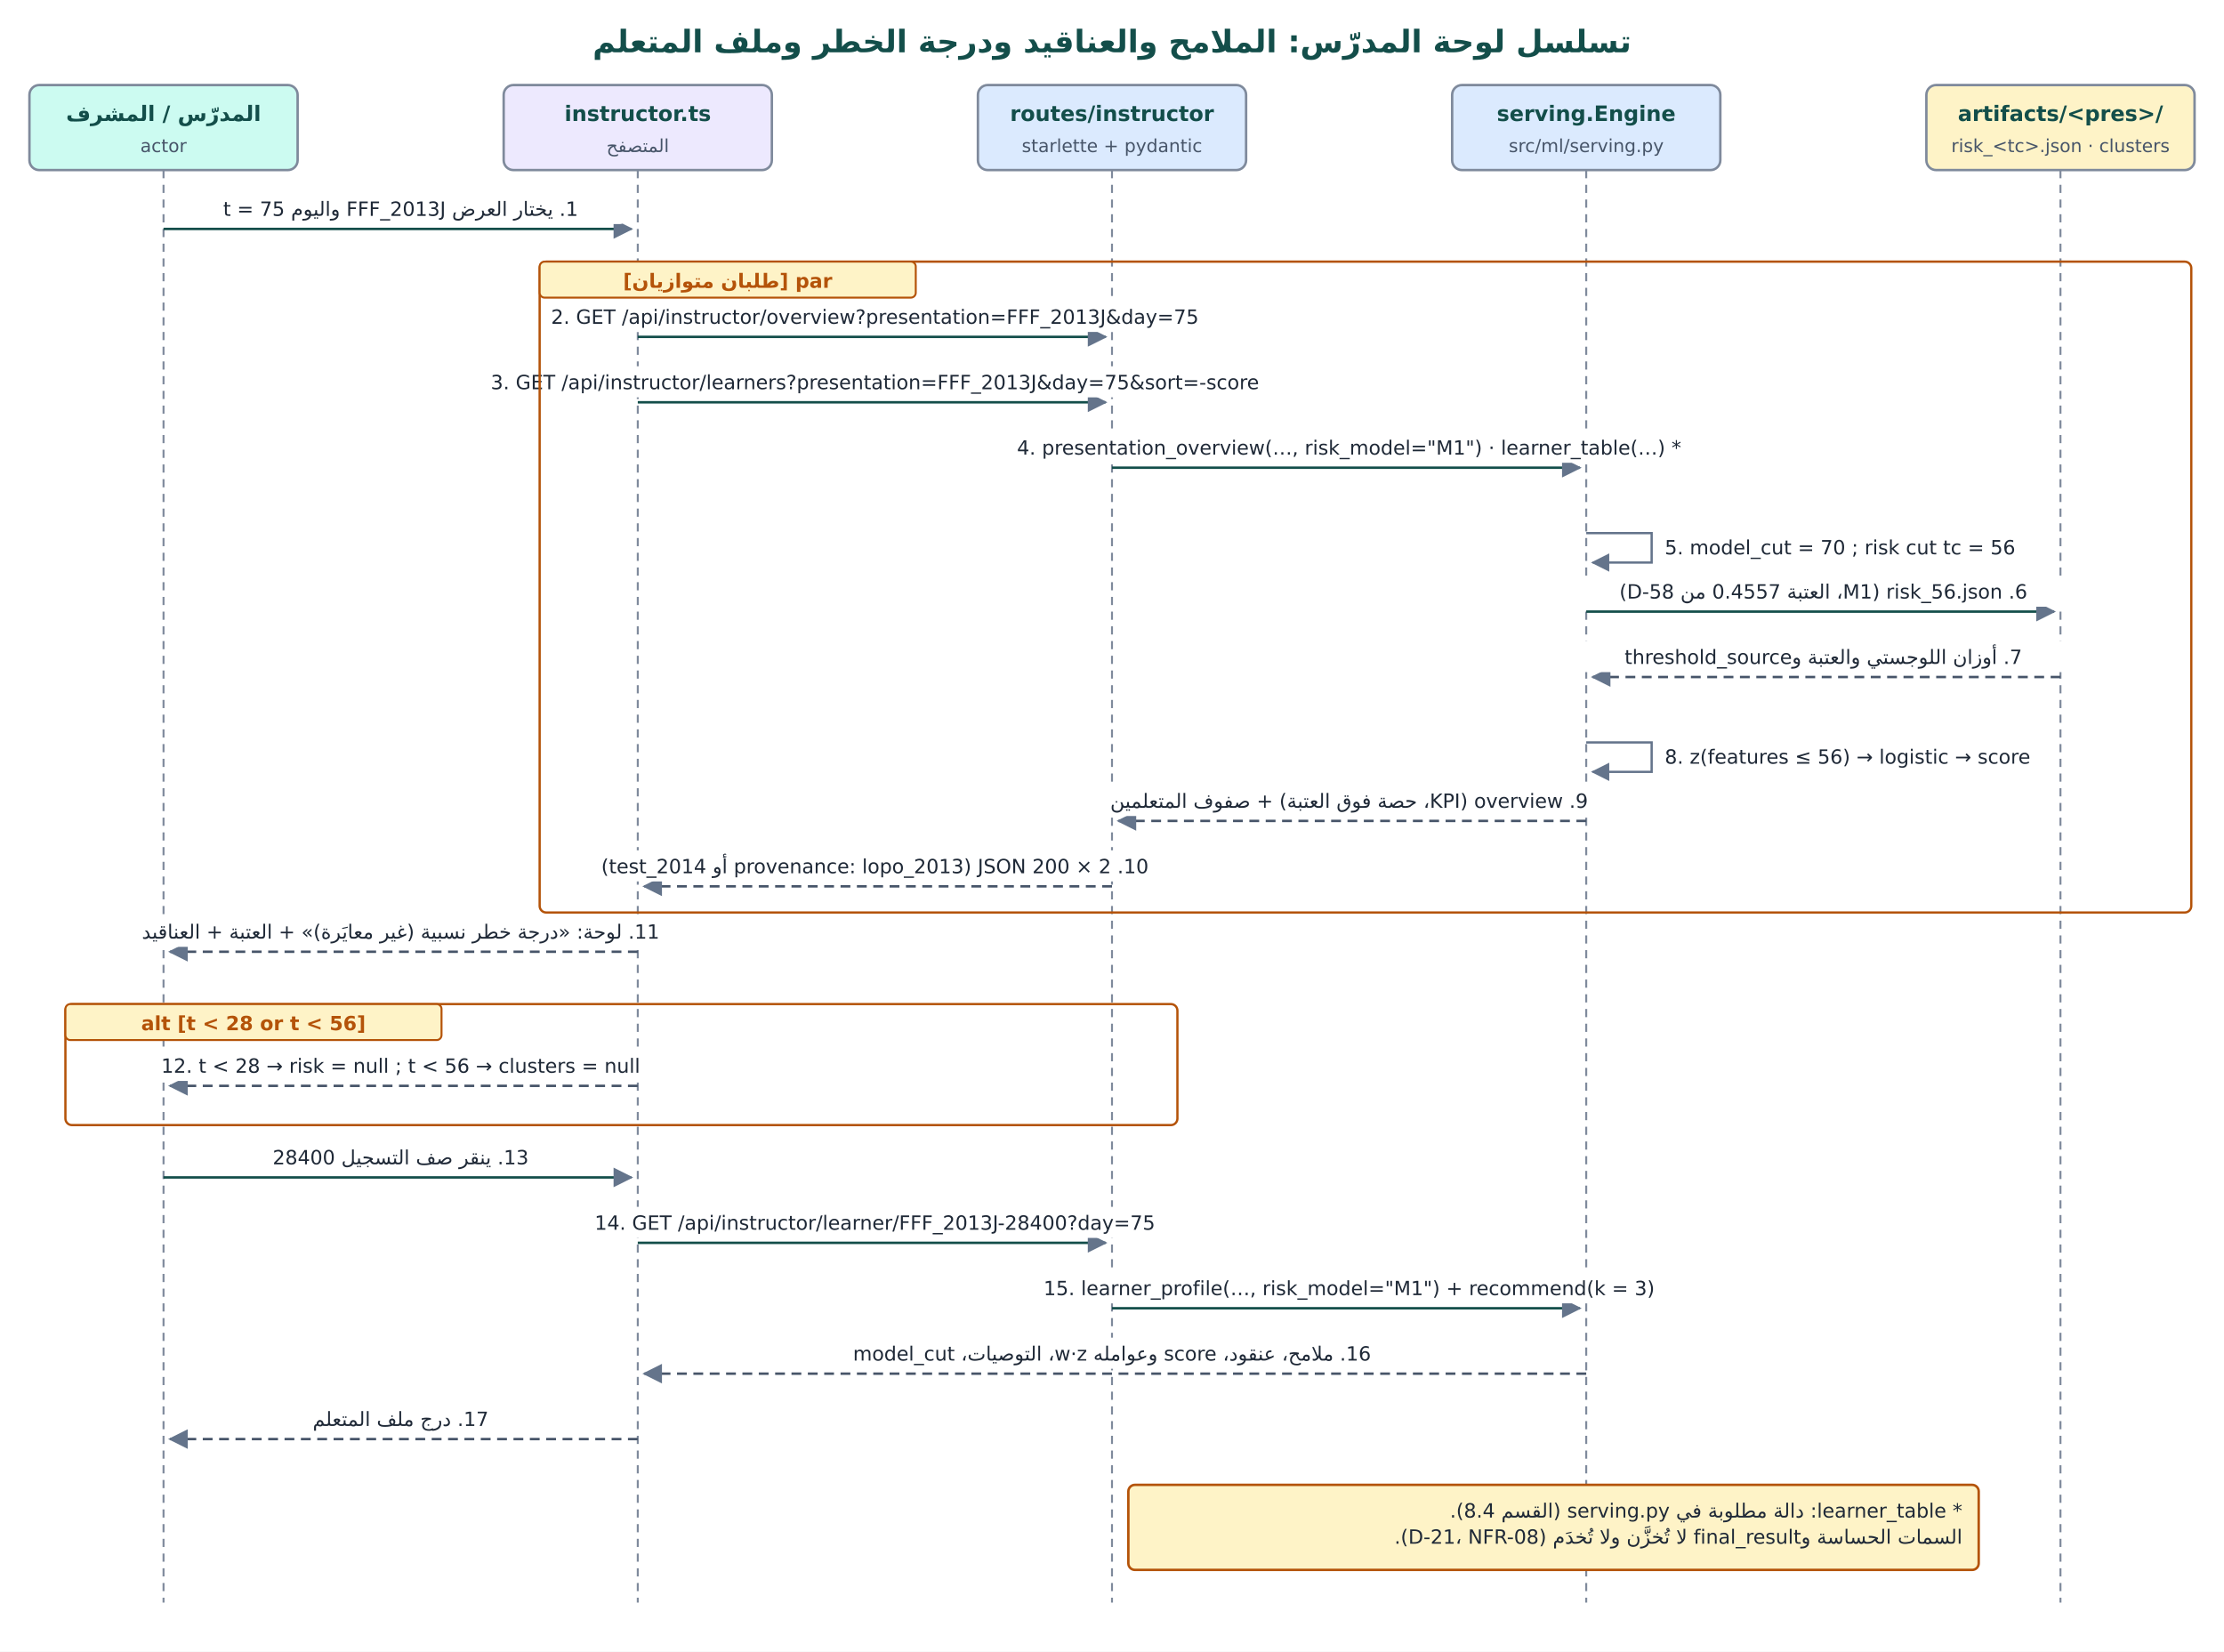
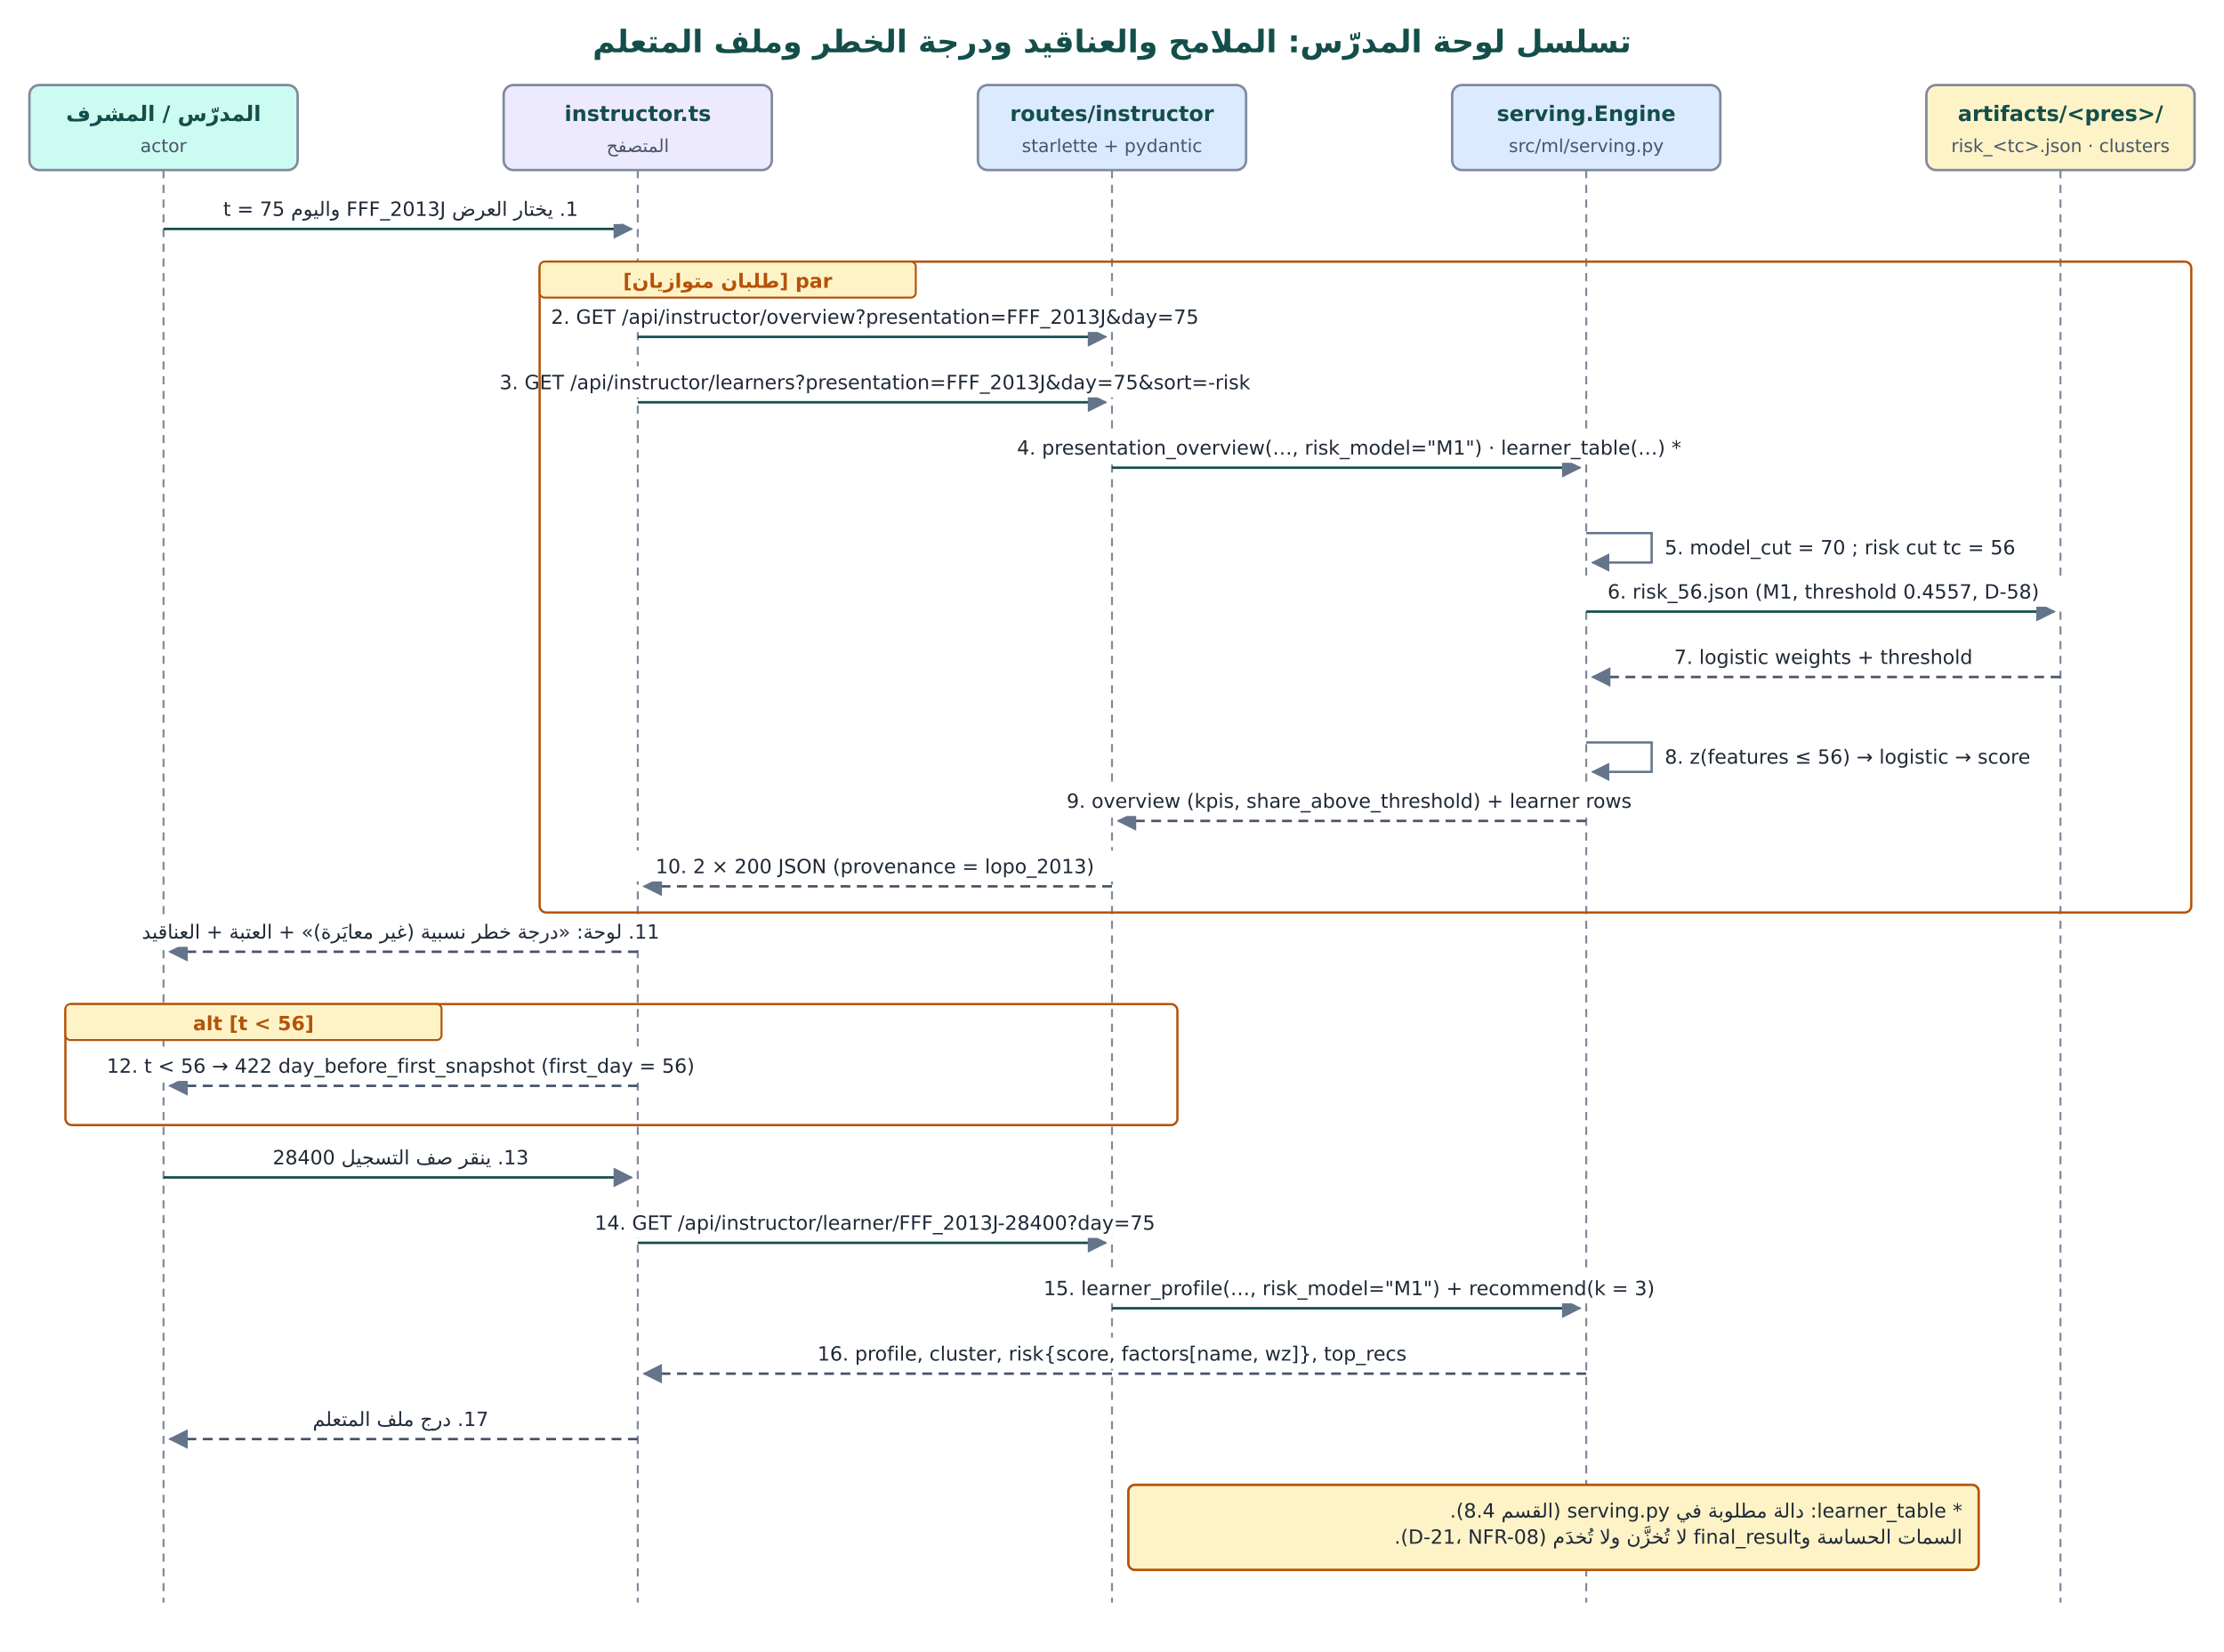
<svg xmlns="http://www.w3.org/2000/svg" width="1360" height="1010" viewBox="0 0 1360 1010" font-family="DejaVu Sans, Arial, sans-serif">
  <defs>
    <marker id="arr" viewBox="0 0 10 10" refX="9" refY="5" markerWidth="8" markerHeight="8" orient="auto-start-reverse">
      <path d="M0,0 L10,5 L0,10 z" fill="#64748B" />
    </marker>
    <marker id="arrs" viewBox="0 0 10 10" refX="1" refY="5" markerWidth="8" markerHeight="8" orient="auto-start-reverse">
      <path d="M0,0 L10,5 L0,10 z" fill="#64748B" />
    </marker>
    <marker id="arrp" viewBox="0 0 10 10" refX="9" refY="5" markerWidth="8" markerHeight="8" orient="auto-start-reverse">
      <path d="M0,0 L10,5 L0,10 z" fill="#0F766E" />
    </marker>
    <marker id="arra" viewBox="0 0 10 10" refX="9" refY="5" markerWidth="8" markerHeight="8" orient="auto-start-reverse">
      <path d="M0,0 L10,5 L0,10 z" fill="#B45309" />
    </marker>
    <marker id="open" viewBox="0 0 12 12" refX="11" refY="6" markerWidth="10" markerHeight="10" orient="auto-start-reverse">
      <path d="M0,0 L11,6 L0,12" fill="none" stroke="#64748B" stroke-width="1.5" />
    </marker>
  </defs>
  <rect x="0" y="0" width="1360" height="1010" fill="#ffffff" />
  <text x="680.0" y="32" font-family="DejaVu Sans, Arial, sans-serif" font-size="19" font-weight="bold" fill="#134E4A" text-anchor="middle" direction="rtl">تسلسل لوحة المدرّس: الملامح والعناقيد ودرجة الخطر وملف المتعلم</text>
  <rect x="18.0" y="52" width="164" height="52" rx="6" fill="#CCFBF1" stroke="#7F8A9C" stroke-width="1.5" />
  <text x="100.0" y="74" font-family="DejaVu Sans, Arial, sans-serif" font-size="13" font-weight="bold" fill="#134E4A" text-anchor="middle" direction="rtl">المدرّس / المشرف</text>
  <text x="100.0" y="93" font-family="DejaVu Sans, Arial, sans-serif" font-size="11" font-weight="normal" fill="#475569" text-anchor="middle">actor</text>
  <line x1="100.0" y1="104" x2="100.0" y2="980" stroke="#7F8A9C" stroke-width="1.2" stroke-dasharray="5 4" />
  <rect x="308.0" y="52" width="164" height="52" rx="6" fill="#EDE9FE" stroke="#7F8A9C" stroke-width="1.5" />
  <text x="390.0" y="74" font-family="DejaVu Sans, Arial, sans-serif" font-size="13" font-weight="bold" fill="#134E4A" text-anchor="middle">instructor.ts</text>
  <text x="390.0" y="93" font-family="DejaVu Sans, Arial, sans-serif" font-size="11" font-weight="normal" fill="#475569" text-anchor="middle" direction="rtl">المتصفح</text>
  <line x1="390.0" y1="104" x2="390.0" y2="980" stroke="#7F8A9C" stroke-width="1.2" stroke-dasharray="5 4" />
  <rect x="598.0" y="52" width="164" height="52" rx="6" fill="#DBEAFE" stroke="#7F8A9C" stroke-width="1.5" />
  <text x="680.0" y="74" font-family="DejaVu Sans, Arial, sans-serif" font-size="13" font-weight="bold" fill="#134E4A" text-anchor="middle">routes/instructor</text>
  <text x="680.0" y="93" font-family="DejaVu Sans, Arial, sans-serif" font-size="11" font-weight="normal" fill="#475569" text-anchor="middle">starlette + pydantic</text>
  <line x1="680.0" y1="104" x2="680.0" y2="980" stroke="#7F8A9C" stroke-width="1.2" stroke-dasharray="5 4" />
  <rect x="888.0" y="52" width="164" height="52" rx="6" fill="#DBEAFE" stroke="#7F8A9C" stroke-width="1.5" />
  <text x="970.0" y="74" font-family="DejaVu Sans, Arial, sans-serif" font-size="13" font-weight="bold" fill="#134E4A" text-anchor="middle">serving.Engine</text>
  <text x="970.0" y="93" font-family="DejaVu Sans, Arial, sans-serif" font-size="11" font-weight="normal" fill="#475569" text-anchor="middle">src/ml/serving.py</text>
  <line x1="970.0" y1="104" x2="970.0" y2="980" stroke="#7F8A9C" stroke-width="1.2" stroke-dasharray="5 4" />
  <rect x="1178.0" y="52" width="164" height="52" rx="6" fill="#FEF3C7" stroke="#7F8A9C" stroke-width="1.5" />
  <text x="1260.0" y="74" font-family="DejaVu Sans, Arial, sans-serif" font-size="13" font-weight="bold" fill="#134E4A" text-anchor="middle">artifacts/&lt;pres&gt;/</text>
  <text x="1260.0" y="93" font-family="DejaVu Sans, Arial, sans-serif" font-size="11" font-weight="normal" fill="#475569" text-anchor="middle">risk_&lt;tc&gt;.json · clusters</text>
  <line x1="1260.0" y1="104" x2="1260.0" y2="980" stroke="#7F8A9C" stroke-width="1.2" stroke-dasharray="5 4" />
  <line x1="100.0" y1="140" x2="386.0" y2="140" stroke="#134E4A" stroke-width="1.5" marker-end="url(#arr)" />
  <rect x="107.76" y="118" width="274.48" height="19" rx="3" fill="#ffffff" stroke="#ffffff" stroke-width="0" />
  <text x="245.0" y="132" font-family="DejaVu Sans, Arial, sans-serif" font-size="12" font-weight="normal" fill="#1F2937" text-anchor="middle" direction="rtl">1. يختار العرض FFF_2013J واليوم t = 75</text>
  <line x1="390.0" y1="206" x2="676.0" y2="206" stroke="#134E4A" stroke-width="1.5" marker-end="url(#arr)" />
  <rect x="317.72" y="184" width="434.56" height="19" rx="3" fill="#ffffff" stroke="#ffffff" stroke-width="0" />
  <text x="535.0" y="198" font-family="DejaVu Sans, Arial, sans-serif" font-size="12" font-weight="normal" fill="#1F2937" text-anchor="middle">2. GET /api/instructor/overview?presentation=FFF_2013J&amp;day=75</text>
  <line x1="390.0" y1="246" x2="676.0" y2="246" stroke="#134E4A" stroke-width="1.5" marker-end="url(#arr)" />
-   <rect x="275.96" y="224" width="518.08" height="19" rx="3" fill="#ffffff" stroke="#ffffff" stroke-width="0" />
-   <text x="535.0" y="238" font-family="DejaVu Sans, Arial, sans-serif" font-size="12" font-weight="normal" fill="#1F2937" text-anchor="middle">3. GET /api/instructor/learners?presentation=FFF_2013J&amp;day=75&amp;sort=-score</text>
+   <rect x="279.44" y="224" width="511.12" height="19" rx="3" fill="#ffffff" stroke="#ffffff" stroke-width="0" />
+   <text x="535.0" y="238" font-family="DejaVu Sans, Arial, sans-serif" font-size="12" font-weight="normal" fill="#1F2937" text-anchor="middle">3. GET /api/instructor/learners?presentation=FFF_2013J&amp;day=75&amp;sort=-risk</text>
  <line x1="680.0" y1="286" x2="966.0" y2="286" stroke="#134E4A" stroke-width="1.5" marker-end="url(#arr)" />
  <rect x="593.8" y="264" width="462.4" height="19" rx="3" fill="#ffffff" stroke="#ffffff" stroke-width="0" />
  <text x="825.0" y="278" font-family="DejaVu Sans, Arial, sans-serif" font-size="12" font-weight="normal" fill="#1F2937" text-anchor="middle">4. presentation_overview(…, risk_model="M1") · learner_table(…) *</text>
  <path d="M970.0,326 L1010.0,326 L1010.0,344 L974.0,344" fill="none" stroke="#64748B" stroke-width="1.4" marker-end="url(#arr)" />
  <text x="1018.0" y="339" font-family="DejaVu Sans, Arial, sans-serif" font-size="12" font-weight="normal" fill="#1F2937" text-anchor="start">5. model_cut = 70 ; risk cut tc = 56</text>
  <line x1="970.0" y1="374" x2="1256.0" y2="374" stroke="#134E4A" stroke-width="1.5" marker-end="url(#arr)" />
-   <rect x="960.36" y="352" width="309.28" height="19" rx="3" fill="#ffffff" stroke="#ffffff" stroke-width="0" />
-   <text x="1115.0" y="366" font-family="DejaVu Sans, Arial, sans-serif" font-size="12" font-weight="normal" fill="#1F2937" text-anchor="middle" direction="rtl">6. risk_56.json (M1، العتبة 0.4557 من D-58)</text>
+   <rect x="956.88" y="352" width="316.24" height="19" rx="3" fill="#ffffff" stroke="#ffffff" stroke-width="0" />
+   <text x="1115.0" y="366" font-family="DejaVu Sans, Arial, sans-serif" font-size="12" font-weight="normal" fill="#1F2937" text-anchor="middle">6. risk_56.json (M1, threshold 0.4557, D-58)</text>
  <line x1="1260.0" y1="414" x2="974.0" y2="414" stroke="#475569" stroke-width="1.5" stroke-dasharray="6 4" marker-end="url(#arr)" />
-   <rect x="960.36" y="392" width="309.28" height="19" rx="3" fill="#ffffff" stroke="#ffffff" stroke-width="0" />
-   <text x="1115.0" y="406" font-family="DejaVu Sans, Arial, sans-serif" font-size="12" font-weight="normal" fill="#1F2937" text-anchor="middle" direction="rtl">7. أوزان اللوجستي والعتبة وthreshold_source</text>
+   <rect x="1002.12" y="392" width="225.76" height="19" rx="3" fill="#ffffff" stroke="#ffffff" stroke-width="0" />
+   <text x="1115.0" y="406" font-family="DejaVu Sans, Arial, sans-serif" font-size="12" font-weight="normal" fill="#1F2937" text-anchor="middle">7. logistic weights + threshold</text>
  <path d="M970.0,454 L1010.0,454 L1010.0,472 L974.0,472" fill="none" stroke="#64748B" stroke-width="1.4" marker-end="url(#arr)" />
  <text x="1018.0" y="467" font-family="DejaVu Sans, Arial, sans-serif" font-size="12" font-weight="normal" fill="#1F2937" text-anchor="start">8. z(features ≤ 56) → logistic → score</text>
  <line x1="970.0" y1="502" x2="684.0" y2="502" stroke="#475569" stroke-width="1.5" stroke-dasharray="6 4" marker-end="url(#arr)" />
-   <rect x="646.0" y="480" width="358.0" height="19" rx="3" fill="#ffffff" stroke="#ffffff" stroke-width="0" />
-   <text x="825.0" y="494" font-family="DejaVu Sans, Arial, sans-serif" font-size="12" font-weight="normal" fill="#1F2937" text-anchor="middle" direction="rtl">9. overview (KPI، حصة فوق العتبة) + صفوف المتعلمين</text>
+   <rect x="625.12" y="480" width="399.76" height="19" rx="3" fill="#ffffff" stroke="#ffffff" stroke-width="0" />
+   <text x="825.0" y="494" font-family="DejaVu Sans, Arial, sans-serif" font-size="12" font-weight="normal" fill="#1F2937" text-anchor="middle">9. overview (kpis, share_above_threshold) + learner rows</text>
  <line x1="680.0" y1="542" x2="394.0" y2="542" stroke="#475569" stroke-width="1.5" stroke-dasharray="6 4" marker-end="url(#arr)" />
-   <rect x="345.56" y="520" width="378.88" height="19" rx="3" fill="#ffffff" stroke="#ffffff" stroke-width="0" />
-   <text x="535.0" y="534" font-family="DejaVu Sans, Arial, sans-serif" font-size="12" font-weight="normal" fill="#1F2937" text-anchor="middle" direction="rtl">10. 2 × 200 JSON (provenance: lopo_2013 أو test_2014)</text>
+   <rect x="387.32" y="520" width="295.36" height="19" rx="3" fill="#ffffff" stroke="#ffffff" stroke-width="0" />
+   <text x="535.0" y="534" font-family="DejaVu Sans, Arial, sans-serif" font-size="12" font-weight="normal" fill="#1F2937" text-anchor="middle">10. 2 × 200 JSON (provenance = lopo_2013)</text>
  <line x1="390.0" y1="582" x2="104.0" y2="582" stroke="#475569" stroke-width="1.5" stroke-dasharray="6 4" marker-end="url(#arr)" />
  <rect x="31.2" y="560" width="427.6" height="19" rx="3" fill="#ffffff" stroke="#ffffff" stroke-width="0" />
  <text x="245.0" y="574" font-family="DejaVu Sans, Arial, sans-serif" font-size="12" font-weight="normal" fill="#1F2937" text-anchor="middle" direction="rtl">11. لوحة: «درجة خطر نسبية (غير معايَرة)» + العتبة + العناقيد</text>
  <line x1="390.0" y1="664" x2="104.0" y2="664" stroke="#475569" stroke-width="1.5" stroke-dasharray="6 4" marker-end="url(#arr)" />
-   <rect x="62.52" y="642" width="364.96" height="19" rx="3" fill="#ffffff" stroke="#ffffff" stroke-width="0" />
-   <text x="245.0" y="656" font-family="DejaVu Sans, Arial, sans-serif" font-size="12" font-weight="normal" fill="#1F2937" text-anchor="middle">12. t &lt; 28 → risk = null ; t &lt; 56 → clusters = null</text>
+   <rect x="34.68" y="642" width="420.64" height="19" rx="3" fill="#ffffff" stroke="#ffffff" stroke-width="0" />
+   <text x="245.0" y="656" font-family="DejaVu Sans, Arial, sans-serif" font-size="12" font-weight="normal" fill="#1F2937" text-anchor="middle">12. t &lt; 56 → 422 day_before_first_snapshot (first_day = 56)</text>
  <line x1="100.0" y1="720" x2="386.0" y2="720" stroke="#134E4A" stroke-width="1.5" marker-end="url(#arr)" />
  <rect x="153.0" y="698" width="184.0" height="19" rx="3" fill="#ffffff" stroke="#ffffff" stroke-width="0" />
  <text x="245.0" y="712" font-family="DejaVu Sans, Arial, sans-serif" font-size="12" font-weight="normal" fill="#1F2937" text-anchor="middle" direction="rtl">13. ينقر صف التسجيل 28400</text>
  <line x1="390.0" y1="760" x2="676.0" y2="760" stroke="#134E4A" stroke-width="1.5" marker-end="url(#arr)" />
  <rect x="342.08" y="738" width="385.84" height="19" rx="3" fill="#ffffff" stroke="#ffffff" stroke-width="0" />
  <text x="535.0" y="752" font-family="DejaVu Sans, Arial, sans-serif" font-size="12" font-weight="normal" fill="#1F2937" text-anchor="middle">14. GET /api/instructor/learner/FFF_2013J-28400?day=75</text>
  <line x1="680.0" y1="800" x2="966.0" y2="800" stroke="#134E4A" stroke-width="1.5" marker-end="url(#arr)" />
  <rect x="618.16" y="778" width="413.68" height="19" rx="3" fill="#ffffff" stroke="#ffffff" stroke-width="0" />
  <text x="825.0" y="792" font-family="DejaVu Sans, Arial, sans-serif" font-size="12" font-weight="normal" fill="#1F2937" text-anchor="middle">15. learner_profile(…, risk_model="M1") + recommend(k = 3)</text>
  <line x1="970.0" y1="840" x2="394.0" y2="840" stroke="#475569" stroke-width="1.5" stroke-dasharray="6 4" marker-end="url(#arr)" />
-   <rect x="480.12" y="818" width="399.76" height="19" rx="3" fill="#ffffff" stroke="#ffffff" stroke-width="0" />
-   <text x="680.0" y="832" font-family="DejaVu Sans, Arial, sans-serif" font-size="12" font-weight="normal" fill="#1F2937" text-anchor="middle" direction="rtl">16. ملامح، عنقود، score وعوامله w·z، التوصيات، model_cut</text>
+   <rect x="459.24" y="818" width="441.52" height="19" rx="3" fill="#ffffff" stroke="#ffffff" stroke-width="0" />
+   <text x="680.0" y="832" font-family="DejaVu Sans, Arial, sans-serif" font-size="12" font-weight="normal" fill="#1F2937" text-anchor="middle">16. profile, cluster, risk{score, factors[name, wz]}, top_recs</text>
  <line x1="390.0" y1="880" x2="104.0" y2="880" stroke="#475569" stroke-width="1.5" stroke-dasharray="6 4" marker-end="url(#arr)" />
  <rect x="173.88" y="858" width="142.24" height="19" rx="3" fill="#ffffff" stroke="#ffffff" stroke-width="0" />
  <text x="245.0" y="872" font-family="DejaVu Sans, Arial, sans-serif" font-size="12" font-weight="normal" fill="#1F2937" text-anchor="middle" direction="rtl">17. درج ملف المتعلم</text>
  <rect x="330.0" y="160" width="1010.0" height="398" rx="4" fill="none" stroke="#B45309" stroke-width="1.4" />
  <rect x="330.0" y="160" width="230" height="22" rx="3" fill="#FEF3C7" stroke="#B45309" stroke-width="1.2" />
  <text x="445.0" y="176" font-family="DejaVu Sans, Arial, sans-serif" font-size="12" font-weight="bold" fill="#B45309" text-anchor="middle" direction="rtl">par [طلبان متوازيان]</text>
  <rect x="40.0" y="614" width="680.0" height="74" rx="4" fill="none" stroke="#B45309" stroke-width="1.4" />
  <rect x="40.0" y="614" width="230" height="22" rx="3" fill="#FEF3C7" stroke="#B45309" stroke-width="1.2" />
-   <text x="155.0" y="630" font-family="DejaVu Sans, Arial, sans-serif" font-size="12" font-weight="bold" fill="#B45309" text-anchor="middle">alt [t &lt; 28 or t &lt; 56]</text>
+   <text x="155.0" y="630" font-family="DejaVu Sans, Arial, sans-serif" font-size="12" font-weight="bold" fill="#B45309" text-anchor="middle">alt [t &lt; 56]</text>
  <rect x="690.0" y="908" width="520" height="52" rx="4" fill="#FEF3C7" stroke="#B45309" stroke-width="1.5" />
  <text x="1200.0" y="928" font-family="DejaVu Sans, Arial, sans-serif" font-size="12" font-weight="normal" fill="#1F2937" text-anchor="start" direction="rtl">* learner_table: دالة مطلوبة في serving.py (القسم 8.4).</text>
  <text x="1200.0" y="944" font-family="DejaVu Sans, Arial, sans-serif" font-size="12" font-weight="normal" fill="#1F2937" text-anchor="start" direction="rtl">السمات الحساسة وfinal_result لا تُخزَّن ولا تُخدَم (D-21، NFR-08).</text>
</svg>
